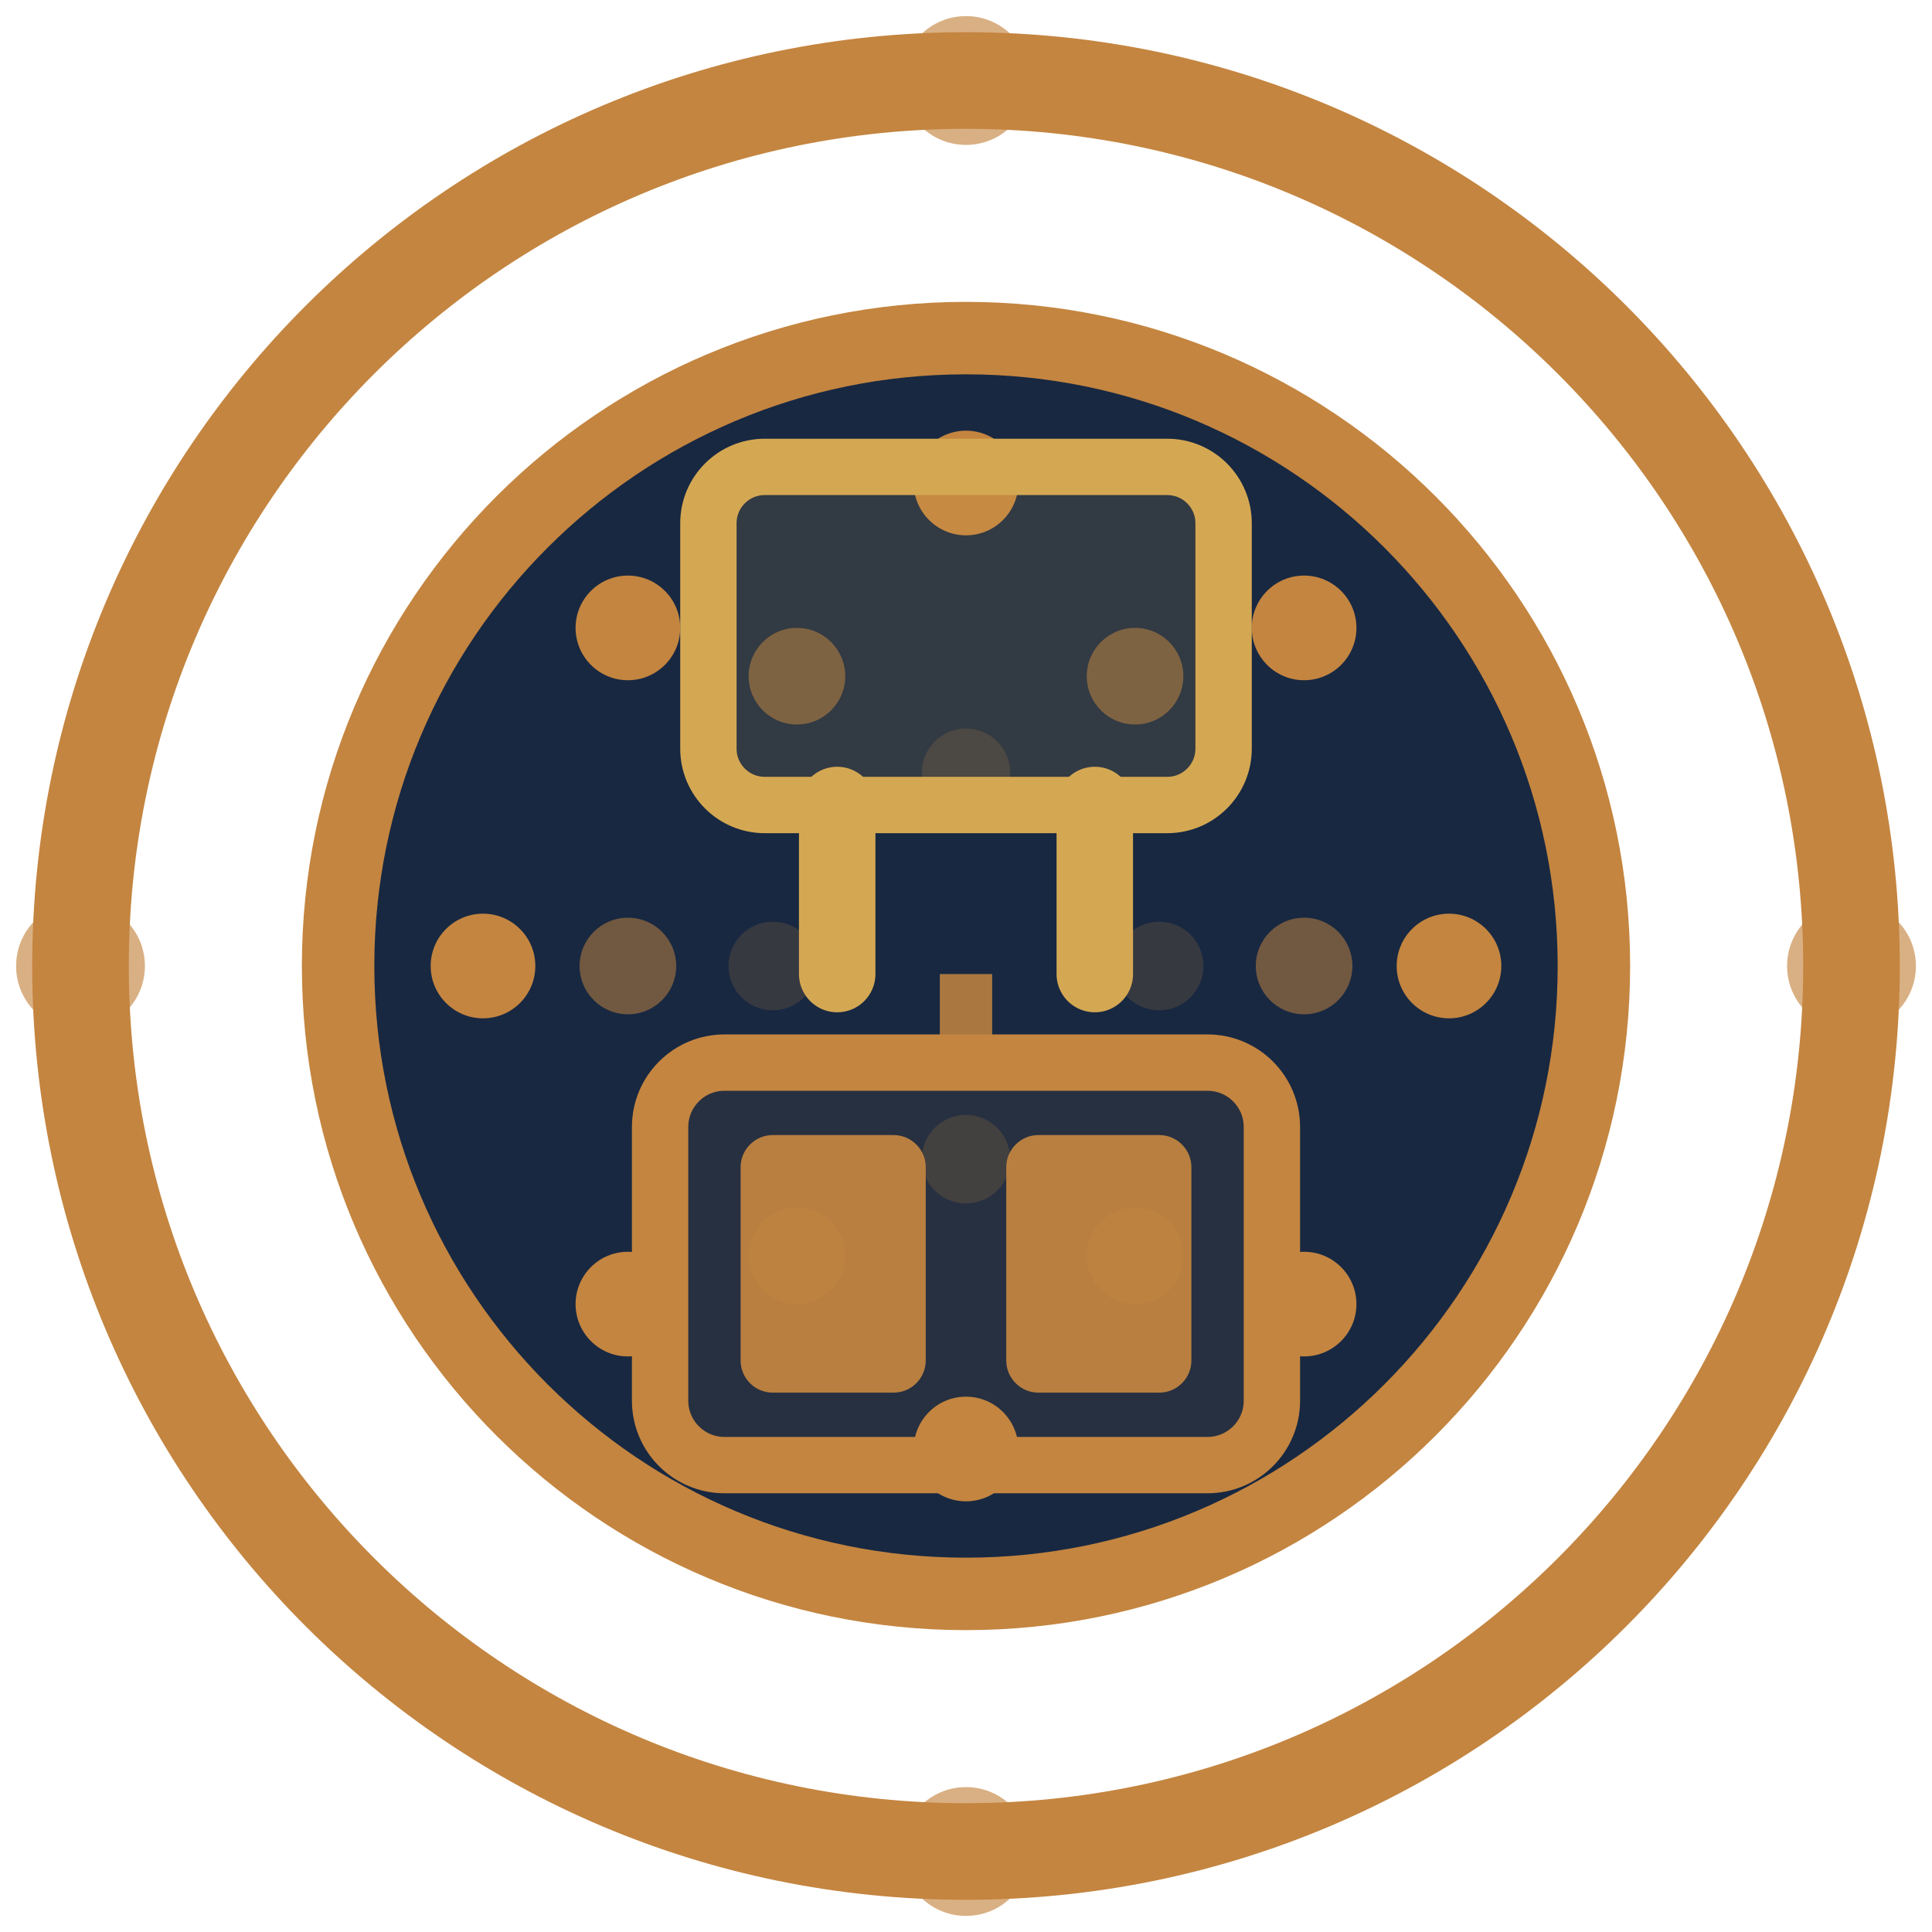
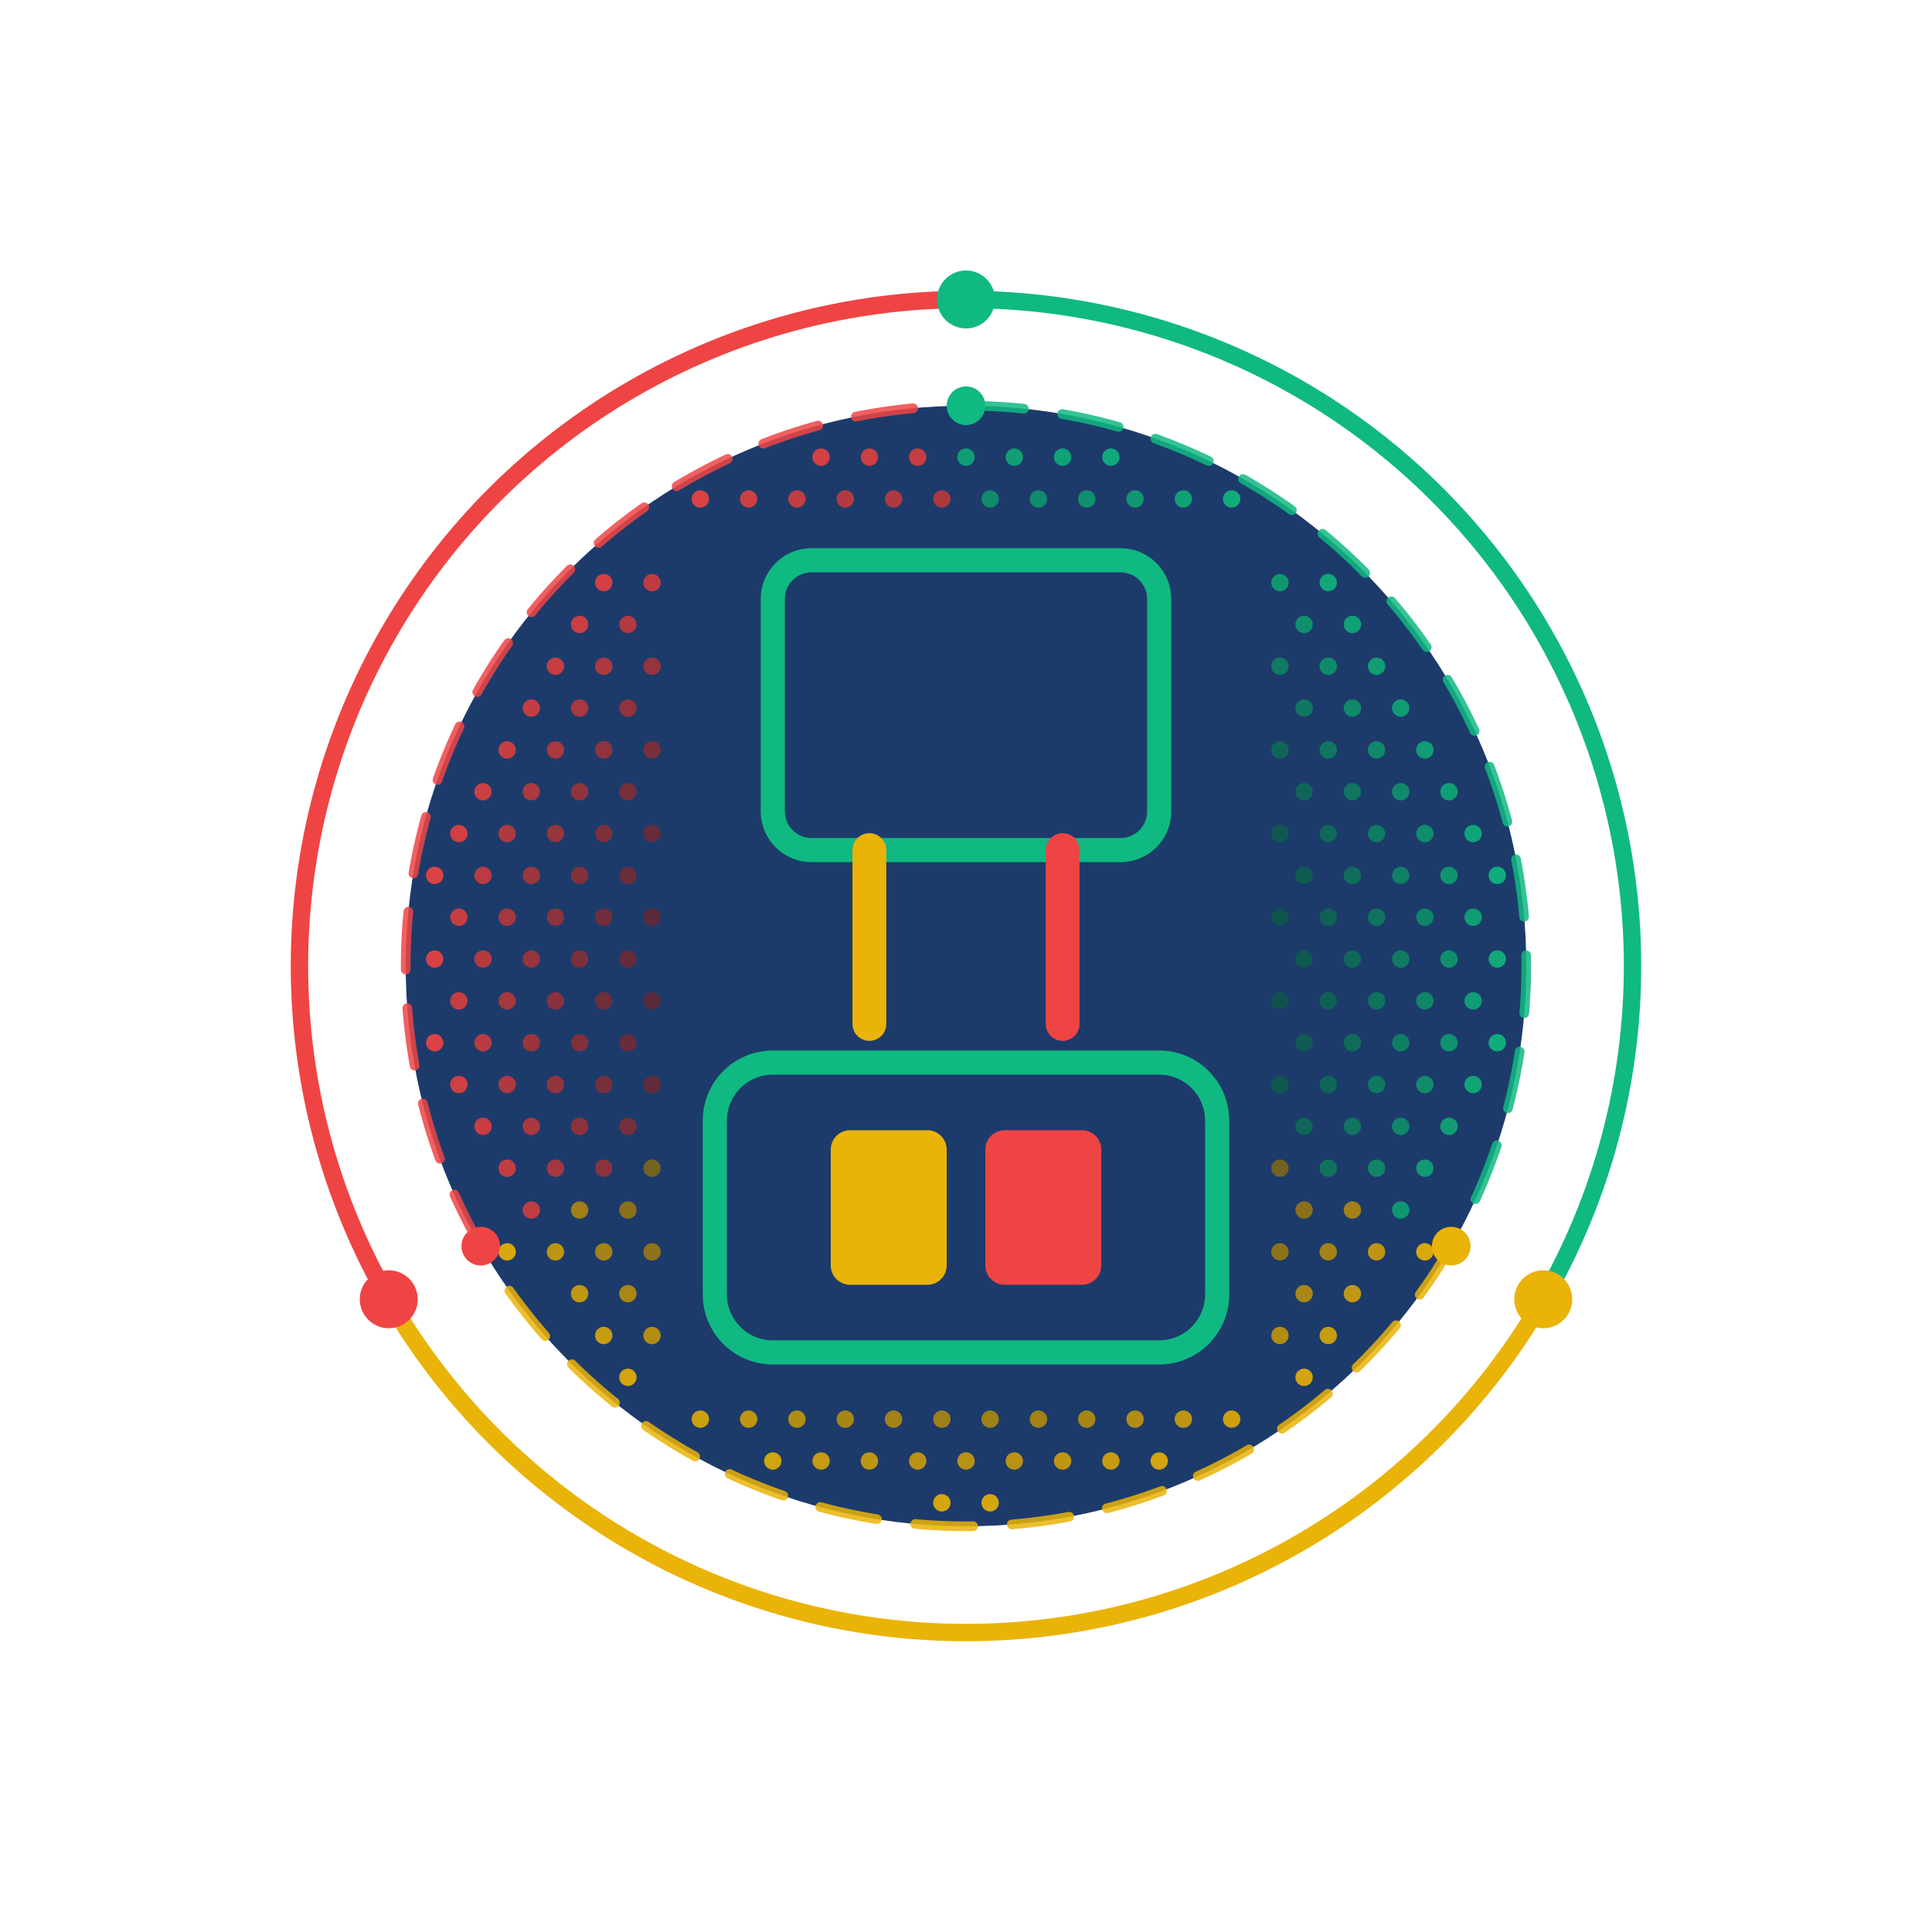
- <svg xmlns="http://www.w3.org/2000/svg" viewBox="0 0 24 24" fill="none">
-   <circle cx="12" cy="12" r="11" stroke="#C48540" stroke-width="1.2" />
-   <circle cx="12" cy="12" r="7.8" fill="rgba(13,30,56,0.95)" stroke="#C48540" stroke-width="0.9" />
-   <circle cx="18.0" cy="12.0" r="0.65" fill="#C48540" />
-   <circle cx="16.2" cy="16.2" r="0.65" fill="#C48540" />
-   <circle cx="12.0" cy="18.0" r="0.65" fill="#C48540" />
-   <circle cx="7.8" cy="16.2" r="0.65" fill="#C48540" />
-   <circle cx="6.0" cy="12.0" r="0.65" fill="#C48540" />
-   <circle cx="7.8" cy="7.8" r="0.65" fill="#C48540" />
-   <circle cx="12.0" cy="6.0" r="0.65" fill="#C48540" />
-   <circle cx="16.2" cy="7.8" r="0.65" fill="#C48540" />
-   <circle cx="16.2" cy="12.0" r="0.60" fill="#C48540" opacity="0.52" />
-   <circle cx="14.1" cy="15.6" r="0.60" fill="#C48540" opacity="0.52" />
-   <circle cx="9.9" cy="15.6" r="0.60" fill="#C48540" opacity="0.52" />
-   <circle cx="7.8" cy="12.0" r="0.60" fill="#C48540" opacity="0.52" />
-   <circle cx="9.9" cy="8.4" r="0.60" fill="#C48540" opacity="0.52" />
-   <circle cx="14.1" cy="8.4" r="0.60" fill="#C48540" opacity="0.52" />
-   <circle cx="14.4" cy="12.0" r="0.55" fill="#C48540" opacity="0.18" />
-   <circle cx="12.0" cy="14.4" r="0.55" fill="#C48540" opacity="0.18" />
-   <circle cx="9.6" cy="12.0" r="0.55" fill="#C48540" opacity="0.18" />
-   <circle cx="12.0" cy="9.6" r="0.55" fill="#C48540" opacity="0.18" />
-   <rect x="8.8" y="5.8" width="6.4" height="4.2" rx="0.7" fill="#D4A853" fill-opacity="0.14" stroke="#D4A853" stroke-width="0.7" />
-   <line x1="10.4" y1="10.0" x2="10.4" y2="12.1" stroke="#D4A853" stroke-width="0.95" stroke-linecap="round" />
-   <line x1="13.6" y1="10.0" x2="13.6" y2="12.1" stroke="#D4A853" stroke-width="0.95" stroke-linecap="round" />
-   <line x1="12" y1="12.1" x2="12" y2="13.2" stroke="#C48540" stroke-width="0.65" stroke-dasharray="0.9,0.9" opacity="0.85" />
-   <rect x="8.2" y="13.2" width="7.6" height="5.0" rx="0.8" fill="rgba(196,133,58,0.09)" stroke="#C48540" stroke-width="0.7" />
-   <rect x="9.2" y="14.1" width="2.3" height="3.2" rx="0.4" fill="#C48540" opacity="0.92" />
-   <rect x="12.5" y="14.1" width="2.3" height="3.2" rx="0.4" fill="#C48540" opacity="0.92" />
-   <circle cx="12.0" cy="1.0" r="0.8" fill="#C48540" opacity="0.65" />
-   <circle cx="23.0" cy="12.0" r="0.8" fill="#C48540" opacity="0.65" />
-   <circle cx="12.0" cy="23.0" r="0.8" fill="#C48540" opacity="0.65" />
-   <circle cx="1.0" cy="12.0" r="0.8" fill="#C48540" opacity="0.65" />
+ <svg xmlns="http://www.w3.org/2000/svg" viewBox="-100 -100 200 200" width="32" height="32" role="img" aria-label="PortDrop">
+   <defs>
+     <clipPath id="ic">
+       <circle cx="0" cy="0" r="57" />
+     </clipPath>
+   </defs>
+   <path d="M 0.0,-69.0 A 69,69 0 0,1 59.756,34.5" fill="none" stroke="#10b981" stroke-width="1.8" stroke-linecap="round" />
+   <path d="M 59.756,34.5 A 69,69 0 0,1 -59.756,34.5" fill="none" stroke="#eab308" stroke-width="1.8" stroke-linecap="round" />
+   <path d="M -59.756,34.5 A 69,69 0 0,1 0.0,-69.0" fill="none" stroke="#ef4444" stroke-width="1.8" stroke-linecap="round" />
+   <circle cx="0.0" cy="-69.0" r="3" fill="#10b981" />
+   <circle cx="59.756" cy="34.5" r="3" fill="#eab308" />
+   <circle cx="-59.756" cy="34.5" r="3" fill="#ef4444" />
+   <circle cx="0" cy="0" r="58" fill="#1C3B6B" />
+   <g clip-path="url(#ic)">
+     <circle cx="-15" cy="-52.68" r="0.9" fill="#e24141" opacity="0.928" />
+     <circle cx="-10" cy="-52.68" r="0.9" fill="#dc3f40" opacity="0.917" />
+     <circle cx="-5" cy="-52.68" r="0.9" fill="#d83e3f" opacity="0.91" />
+     <circle cx="0" cy="-52.68" r="0.9" fill="#0fa775" opacity="0.908" />
+     <circle cx="5" cy="-52.68" r="0.9" fill="#0fa876" opacity="0.91" />
+     <circle cx="10" cy="-52.68" r="0.9" fill="#0fab78" opacity="0.917" />
+     <circle cx="15" cy="-52.68" r="0.9" fill="#10af7b" opacity="0.928" />
+     <circle cx="-27.5" cy="-48.35" r="0.9" fill="#e74242" opacity="0.937" />
+     <circle cx="-22.5" cy="-48.35" r="0.9" fill="#da3f3f" opacity="0.915" />
+     <circle cx="-17.5" cy="-48.35" r="0.9" fill="#d03c3d" opacity="0.896" />
+     <circle cx="-12.5" cy="-48.35" r="0.9" fill="#c83a3b" opacity="0.882" />
+     <circle cx="-7.5" cy="-48.35" r="0.9" fill="#c2393a" opacity="0.873" />
+     <circle cx="-2.5" cy="-48.35" r="0.9" fill="#bf3839" opacity="0.868" />
+     <circle cx="2.5" cy="-48.35" r="0.9" fill="#0e9569" opacity="0.868" />
+     <circle cx="7.5" cy="-48.35" r="0.9" fill="#0e976b" opacity="0.873" />
+     <circle cx="12.5" cy="-48.35" r="0.9" fill="#0e9b6e" opacity="0.882" />
+     <circle cx="17.5" cy="-48.35" r="0.9" fill="#0fa172" opacity="0.896" />
+     <circle cx="22.5" cy="-48.35" r="0.9" fill="#0fa977" opacity="0.915" />
+     <circle cx="27.5" cy="-48.35" r="0.9" fill="#10b37d" opacity="0.937" />
+     <circle cx="-37.5" cy="-39.69" r="0.9" fill="#e14141" opacity="0.927" />
+     <circle cx="-32.5" cy="-39.69" r="0.9" fill="#cf3c3d" opacity="0.895" />
+     <circle cx="32.5" cy="-39.69" r="0.9" fill="#0fa171" opacity="0.895" />
+     <circle cx="37.5" cy="-39.69" r="0.9" fill="#0faf7a" opacity="0.927" />
+     <circle cx="-40" cy="-35.36" r="0.9" fill="#db3f3f" opacity="0.915" />
+     <circle cx="-35" cy="-35.36" r="0.9" fill="#c73a3b" opacity="0.881" />
+     <circle cx="35" cy="-35.36" r="0.9" fill="#0e9b6d" opacity="0.881" />
+     <circle cx="40" cy="-35.36" r="0.9" fill="#0faa77" opacity="0.915" />
+     <circle cx="-42.5" cy="-31.03" r="0.9" fill="#d63e3e" opacity="0.908" />
+     <circle cx="-37.5" cy="-31.03" r="0.9" fill="#c13839" opacity="0.871" />
+     <circle cx="-32.5" cy="-31.03" r="0.9" fill="#ad3335" opacity="0.837" />
+     <circle cx="32.5" cy="-31.03" r="0.9" fill="#0d8760" opacity="0.837" />
+     <circle cx="37.5" cy="-31.03" r="0.9" fill="#0e966a" opacity="0.871" />
+     <circle cx="42.5" cy="-31.03" r="0.9" fill="#0fa675" opacity="0.908" />
+     <circle cx="-45" cy="-26.7" r="0.9" fill="#d53d3e" opacity="0.905" />
+     <circle cx="-40" cy="-26.7" r="0.9" fill="#be3839" opacity="0.865" />
+     <circle cx="-35" cy="-26.7" r="0.9" fill="#a83234" opacity="0.828" />
+     <circle cx="35" cy="-26.7" r="0.9" fill="#0d845e" opacity="0.828" />
+     <circle cx="40" cy="-26.7" r="0.9" fill="#0e9469" opacity="0.865" />
+     <circle cx="45" cy="-26.7" r="0.9" fill="#0fa574" opacity="0.905" />
+     <circle cx="-47.5" cy="-22.37" r="0.9" fill="#d63e3e" opacity="0.906" />
+     <circle cx="-42.5" cy="-22.37" r="0.9" fill="#be3739" opacity="0.865" />
+     <circle cx="-37.5" cy="-22.37" r="0.9" fill="#a73233" opacity="0.825" />
+     <circle cx="-32.5" cy="-22.37" r="0.9" fill="#922c2e" opacity="0.789" />
+     <circle cx="32.5" cy="-22.37" r="0.9" fill="#0c7253" opacity="0.789" />
+     <circle cx="37.5" cy="-22.37" r="0.9" fill="#0d825d" opacity="0.825" />
+     <circle cx="42.5" cy="-22.37" r="0.9" fill="#0e9469" opacity="0.865" />
+     <circle cx="47.5" cy="-22.37" r="0.9" fill="#0fa674" opacity="0.906" />
+     <circle cx="-50" cy="-18.04" r="0.9" fill="#da3f3f" opacity="0.913" />
+     <circle cx="-45" cy="-18.04" r="0.9" fill="#c03839" opacity="0.869" />
+     <circle cx="-40" cy="-18.04" r="0.9" fill="#a83233" opacity="0.827" />
+     <circle cx="-35" cy="-18.04" r="0.9" fill="#912c2e" opacity="0.788" />
+     <circle cx="35" cy="-18.04" r="0.9" fill="#0c7253" opacity="0.788" />
+     <circle cx="40" cy="-18.04" r="0.9" fill="#0d835e" opacity="0.827" />
+     <circle cx="45" cy="-18.04" r="0.9" fill="#0e956a" opacity="0.869" />
+     <circle cx="50" cy="-18.04" r="0.9" fill="#0fa976" opacity="0.913" />
+     <circle cx="-52.5" cy="-13.71" r="0.9" fill="#e04040" opacity="0.923" />
+     <circle cx="-47.5" cy="-13.71" r="0.9" fill="#c5393a" opacity="0.878" />
+     <circle cx="-42.5" cy="-13.71" r="0.9" fill="#ac3334" opacity="0.834" />
+     <circle cx="-37.5" cy="-13.71" r="0.9" fill="#942d2f" opacity="0.793" />
+     <circle cx="-32.5" cy="-13.71" r="0.9" fill="#7e272a" opacity="0.754" />
+     <circle cx="32.5" cy="-13.71" r="0.9" fill="#0c6349" opacity="0.754" />
+     <circle cx="37.5" cy="-13.71" r="0.9" fill="#0c7454" opacity="0.793" />
+     <circle cx="42.5" cy="-13.71" r="0.9" fill="#0d8660" opacity="0.834" />
+     <circle cx="47.5" cy="-13.71" r="0.9" fill="#0e996c" opacity="0.878" />
+     <circle cx="52.5" cy="-13.71" r="0.9" fill="#0fad79" opacity="0.923" />
+     <circle cx="-55" cy="-9.38" r="0.9" fill="#e84242" opacity="0.938" />
+     <circle cx="-50" cy="-9.38" r="0.9" fill="#cd3b3c" opacity="0.891" />
+     <circle cx="-45" cy="-9.38" r="0.9" fill="#b33536" opacity="0.846" />
+     <circle cx="-40" cy="-9.38" r="0.9" fill="#9a2e30" opacity="0.803" />
+     <circle cx="-35" cy="-9.38" r="0.9" fill="#82282b" opacity="0.762" />
+     <circle cx="35" cy="-9.38" r="0.9" fill="#0c664b" opacity="0.762" />
+     <circle cx="40" cy="-9.38" r="0.9" fill="#0d7857" opacity="0.803" />
+     <circle cx="45" cy="-9.38" r="0.9" fill="#0e8b63" opacity="0.846" />
+     <circle cx="50" cy="-9.38" r="0.9" fill="#0f9f70" opacity="0.891" />
+     <circle cx="55" cy="-9.38" r="0.9" fill="#10b47e" opacity="0.938" />
+     <circle cx="-52.5" cy="-5.05" r="0.9" fill="#d73e3e" opacity="0.909" />
+     <circle cx="-47.5" cy="-5.05" r="0.9" fill="#bc3738" opacity="0.862" />
+     <circle cx="-42.5" cy="-5.05" r="0.9" fill="#a23132" opacity="0.818" />
+     <circle cx="-37.5" cy="-5.05" r="0.9" fill="#8a2a2c" opacity="0.775" />
+     <circle cx="-32.5" cy="-5.05" r="0.9" fill="#722427" opacity="0.735" />
+     <circle cx="32.5" cy="-5.05" r="0.9" fill="#0b5b43" opacity="0.735" />
+     <circle cx="37.5" cy="-5.05" r="0.9" fill="#0c6c4f" opacity="0.775" />
+     <circle cx="42.5" cy="-5.05" r="0.9" fill="#0d7f5b" opacity="0.818" />
+     <circle cx="47.5" cy="-5.05" r="0.9" fill="#0e9268" opacity="0.862" />
+     <circle cx="52.5" cy="-5.05" r="0.9" fill="#0fa775" opacity="0.909" />
+     <circle cx="-55" cy="-0.72" r="0.9" fill="#e44141" opacity="0.931" />
+     <circle cx="-50" cy="-0.72" r="0.9" fill="#c83a3b" opacity="0.883" />
+     <circle cx="-45" cy="-0.72" r="0.9" fill="#ae3335" opacity="0.838" />
+     <circle cx="-40" cy="-0.72" r="0.9" fill="#942d2f" opacity="0.794" />
+     <circle cx="-35" cy="-0.72" r="0.9" fill="#7c2729" opacity="0.752" />
+     <circle cx="35" cy="-0.72" r="0.9" fill="#0c6248" opacity="0.752" />
+     <circle cx="40" cy="-0.72" r="0.9" fill="#0c7454" opacity="0.794" />
+     <circle cx="45" cy="-0.72" r="0.9" fill="#0d8861" opacity="0.838" />
+     <circle cx="50" cy="-0.72" r="0.9" fill="#0e9b6e" opacity="0.883" />
+     <circle cx="55" cy="-0.72" r="0.9" fill="#10b07b" opacity="0.931" />
+     <circle cx="-52.5" cy="3.61" r="0.9" fill="#d63e3e" opacity="0.908" />
+     <circle cx="-47.5" cy="3.61" r="0.9" fill="#bc3738" opacity="0.861" />
+     <circle cx="-42.5" cy="3.61" r="0.9" fill="#a23032" opacity="0.816" />
+     <circle cx="-37.5" cy="3.61" r="0.9" fill="#892a2c" opacity="0.774" />
+     <circle cx="-32.5" cy="3.61" r="0.9" fill="#722427" opacity="0.734" />
+     <circle cx="32.5" cy="3.61" r="0.9" fill="#0b5a43" opacity="0.734" />
+     <circle cx="37.5" cy="3.61" r="0.9" fill="#0c6c4e" opacity="0.774" />
+     <circle cx="42.5" cy="3.61" r="0.9" fill="#0d7e5b" opacity="0.816" />
+     <circle cx="47.5" cy="3.61" r="0.9" fill="#0e9267" opacity="0.861" />
+     <circle cx="52.5" cy="3.61" r="0.9" fill="#0fa675" opacity="0.908" />
+     <circle cx="-55" cy="7.94" r="0.9" fill="#e74242" opacity="0.936" />
+     <circle cx="-50" cy="7.94" r="0.9" fill="#cb3b3c" opacity="0.889" />
+     <circle cx="-45" cy="7.94" r="0.9" fill="#b13436" opacity="0.844" />
+     <circle cx="-40" cy="7.94" r="0.9" fill="#982e30" opacity="0.8" />
+     <circle cx="-35" cy="7.94" r="0.9" fill="#80282a" opacity="0.759" />
+     <circle cx="35" cy="7.94" r="0.9" fill="#0c654a" opacity="0.759" />
+     <circle cx="40" cy="7.94" r="0.9" fill="#0d7756" opacity="0.8" />
+     <circle cx="45" cy="7.94" r="0.9" fill="#0e8a62" opacity="0.844" />
+     <circle cx="50" cy="7.94" r="0.9" fill="#0f9e6f" opacity="0.889" />
+     <circle cx="55" cy="7.94" r="0.9" fill="#10b37d" opacity="0.936" />
+     <circle cx="-52.5" cy="12.27" r="0.9" fill="#de4040" opacity="0.92" />
+     <circle cx="-47.5" cy="12.27" r="0.9" fill="#c3393a" opacity="0.874" />
+     <circle cx="-42.5" cy="12.27" r="0.9" fill="#aa3234" opacity="0.83" />
+     <circle cx="-37.5" cy="12.27" r="0.9" fill="#922c2e" opacity="0.789" />
+     <circle cx="-32.5" cy="12.27" r="0.9" fill="#7b2629" opacity="0.75" />
+     <circle cx="32.5" cy="12.27" r="0.9" fill="#0b6147" opacity="0.75" />
+     <circle cx="37.5" cy="12.27" r="0.9" fill="#0c7253" opacity="0.789" />
+     <circle cx="42.5" cy="12.27" r="0.9" fill="#0d845f" opacity="0.83" />
+     <circle cx="47.5" cy="12.27" r="0.9" fill="#0e986b" opacity="0.874" />
+     <circle cx="52.5" cy="12.27" r="0.9" fill="#0fac78" opacity="0.92" />
+     <circle cx="-50" cy="16.6" r="0.9" fill="#d73e3e" opacity="0.908" />
+     <circle cx="-45" cy="16.6" r="0.9" fill="#bd3738" opacity="0.864" />
+     <circle cx="-40" cy="16.6" r="0.9" fill="#a53133" opacity="0.822" />
+     <circle cx="-35" cy="16.6" r="0.9" fill="#8e2b2d" opacity="0.783" />
+     <circle cx="35" cy="16.6" r="0.9" fill="#0c7051" opacity="0.783" />
+     <circle cx="40" cy="16.6" r="0.9" fill="#0d815c" opacity="0.822" />
+     <circle cx="45" cy="16.6" r="0.9" fill="#0e9368" opacity="0.864" />
+     <circle cx="50" cy="16.6" r="0.9" fill="#0fa775" opacity="0.908" />
+     <circle cx="-47.5" cy="20.93" r="0.9" fill="#d33d3d" opacity="0.901" />
+     <circle cx="-42.5" cy="20.93" r="0.9" fill="#ba3738" opacity="0.859" />
+     <circle cx="-37.5" cy="20.93" r="0.9" fill="#a33132" opacity="0.819" />
+     <circle cx="-32.5" cy="20.93" r="0.9" fill="#8b6c0b" opacity="0.782" />
+     <circle cx="32.5" cy="20.93" r="0.9" fill="#8b6c0b" opacity="0.782" />
+     <circle cx="37.5" cy="20.93" r="0.9" fill="#0d7f5b" opacity="0.819" />
+     <circle cx="42.5" cy="20.93" r="0.9" fill="#0e9167" opacity="0.859" />
+     <circle cx="47.5" cy="20.93" r="0.9" fill="#0fa373" opacity="0.901" />
+     <circle cx="-45" cy="25.26" r="0.9" fill="#d13c3d" opacity="0.898" />
+     <circle cx="-40" cy="25.26" r="0.9" fill="#b68c09" opacity="0.858" />
+     <circle cx="-35" cy="25.26" r="0.9" fill="#a17c0a" opacity="0.821" />
+     <circle cx="35" cy="25.26" r="0.9" fill="#a17c0a" opacity="0.821" />
+     <circle cx="40" cy="25.26" r="0.9" fill="#b68c09" opacity="0.858" />
+     <circle cx="45" cy="25.26" r="0.9" fill="#0fa272" opacity="0.898" />
+     <circle cx="-47.5" cy="29.59" r="0.9" fill="#e4af08" opacity="0.94" />
+     <circle cx="-42.5" cy="29.59" r="0.9" fill="#ce9e09" opacity="0.9" />
+     <circle cx="-37.5" cy="29.59" r="0.9" fill="#b88e09" opacity="0.862" />
+     <circle cx="-32.5" cy="29.59" r="0.9" fill="#a57f0a" opacity="0.828" />
+     <circle cx="32.5" cy="29.59" r="0.9" fill="#a57f0a" opacity="0.828" />
+     <circle cx="37.5" cy="29.59" r="0.9" fill="#b88e09" opacity="0.862" />
+     <circle cx="42.5" cy="29.59" r="0.9" fill="#ce9e09" opacity="0.9" />
+     <circle cx="47.5" cy="29.59" r="0.9" fill="#e4af08" opacity="0.94" />
+     <circle cx="-40" cy="33.92" r="0.9" fill="#d1a009" opacity="0.906" />
+     <circle cx="-35" cy="33.92" r="0.9" fill="#bd9209" opacity="0.871" />
+     <circle cx="35" cy="33.92" r="0.9" fill="#bd9209" opacity="0.871" />
+     <circle cx="40" cy="33.92" r="0.9" fill="#d1a009" opacity="0.906" />
+     <circle cx="-37.5" cy="38.25" r="0.9" fill="#d7a508" opacity="0.917" />
+     <circle cx="-32.5" cy="38.25" r="0.9" fill="#c59709" opacity="0.885" />
+     <circle cx="32.5" cy="38.25" r="0.9" fill="#c59709" opacity="0.885" />
+     <circle cx="37.5" cy="38.25" r="0.9" fill="#d7a508" opacity="0.917" />
+     <circle cx="-35" cy="42.58" r="0.9" fill="#e0ab08" opacity="0.932" />
+     <circle cx="35" cy="42.58" r="0.9" fill="#e0ab08" opacity="0.932" />
+     <circle cx="-27.5" cy="46.91" r="0.9" fill="#dca808" opacity="0.924" />
+     <circle cx="-22.5" cy="46.91" r="0.9" fill="#cf9f09" opacity="0.902" />
+     <circle cx="-17.5" cy="46.91" r="0.9" fill="#c49709" opacity="0.883" />
+     <circle cx="-12.5" cy="46.91" r="0.9" fill="#bc9109" opacity="0.87" />
+     <circle cx="-7.5" cy="46.91" r="0.9" fill="#b78d09" opacity="0.86" />
+     <circle cx="-2.5" cy="46.91" r="0.9" fill="#b48b09" opacity="0.855" />
+     <circle cx="2.5" cy="46.91" r="0.9" fill="#b48b09" opacity="0.855" />
+     <circle cx="7.5" cy="46.91" r="0.9" fill="#b78d09" opacity="0.86" />
+     <circle cx="12.5" cy="46.91" r="0.9" fill="#bc9109" opacity="0.87" />
+     <circle cx="17.5" cy="46.91" r="0.9" fill="#c49709" opacity="0.883" />
+     <circle cx="22.5" cy="46.91" r="0.9" fill="#cf9f09" opacity="0.902" />
+     <circle cx="27.5" cy="46.91" r="0.9" fill="#dca808" opacity="0.924" />
+     <circle cx="-20" cy="51.24" r="0.9" fill="#dfab08" opacity="0.931" />
+     <circle cx="-15" cy="51.24" r="0.9" fill="#d6a409" opacity="0.915" />
+     <circle cx="-10" cy="51.24" r="0.9" fill="#d09f09" opacity="0.904" />
+     <circle cx="-5" cy="51.24" r="0.9" fill="#cc9c09" opacity="0.897" />
+     <circle cx="0" cy="51.24" r="0.9" fill="#cb9b09" opacity="0.895" />
+     <circle cx="5" cy="51.24" r="0.9" fill="#cc9c09" opacity="0.897" />
+     <circle cx="10" cy="51.24" r="0.9" fill="#d09f09" opacity="0.904" />
+     <circle cx="15" cy="51.24" r="0.9" fill="#d6a409" opacity="0.915" />
+     <circle cx="20" cy="51.24" r="0.9" fill="#dfab08" opacity="0.931" />
+     <circle cx="-2.5" cy="55.57" r="0.9" fill="#e2ad08" opacity="0.937" />
+     <circle cx="2.5" cy="55.57" r="0.9" fill="#e2ad08" opacity="0.937" />
+   </g>
+   <path d="M 0.0,-58.0 A 58,58 0 0,1 50.23,29.0" fill="none" stroke="#10b981" stroke-width="1.0" stroke-dasharray="6,4" stroke-linecap="round" opacity="0.85" />
+   <path d="M 50.23,29.0 A 58,58 0 0,1 -50.23,29.0" fill="none" stroke="#eab308" stroke-width="1.0" stroke-dasharray="6,4" stroke-linecap="round" opacity="0.85" />
+   <path d="M -50.23,29.0 A 58,58 0 0,1 0.0,-58.0" fill="none" stroke="#ef4444" stroke-width="1.0" stroke-dasharray="6,4" stroke-linecap="round" opacity="0.85" />
+   <circle cx="0.0" cy="-58.0" r="2" fill="#10b981" />
+   <circle cx="50.23" cy="29.0" r="2" fill="#eab308" />
+   <circle cx="-50.23" cy="29.0" r="2" fill="#ef4444" />
+   <rect x="-20" y="-42" width="40" height="30" rx="4" fill="none" stroke="#10b981" stroke-width="2.5" />
+   <line x1="-10" y1="-12" x2="-10" y2="6" stroke="#eab308" stroke-width="3.5" stroke-linecap="round" />
+   <line x1="10" y1="-12" x2="10" y2="6" stroke="#ef4444" stroke-width="3.5" stroke-linecap="round" />
+   <rect x="-26" y="10" width="52" height="30" rx="6" fill="none" stroke="#10b981" stroke-width="2.5" />
+   <rect x="-14" y="17" width="12" height="16" rx="2" fill="#eab308" />
+   <rect x="2" y="17" width="12" height="16" rx="2" fill="#ef4444" />
</svg>
